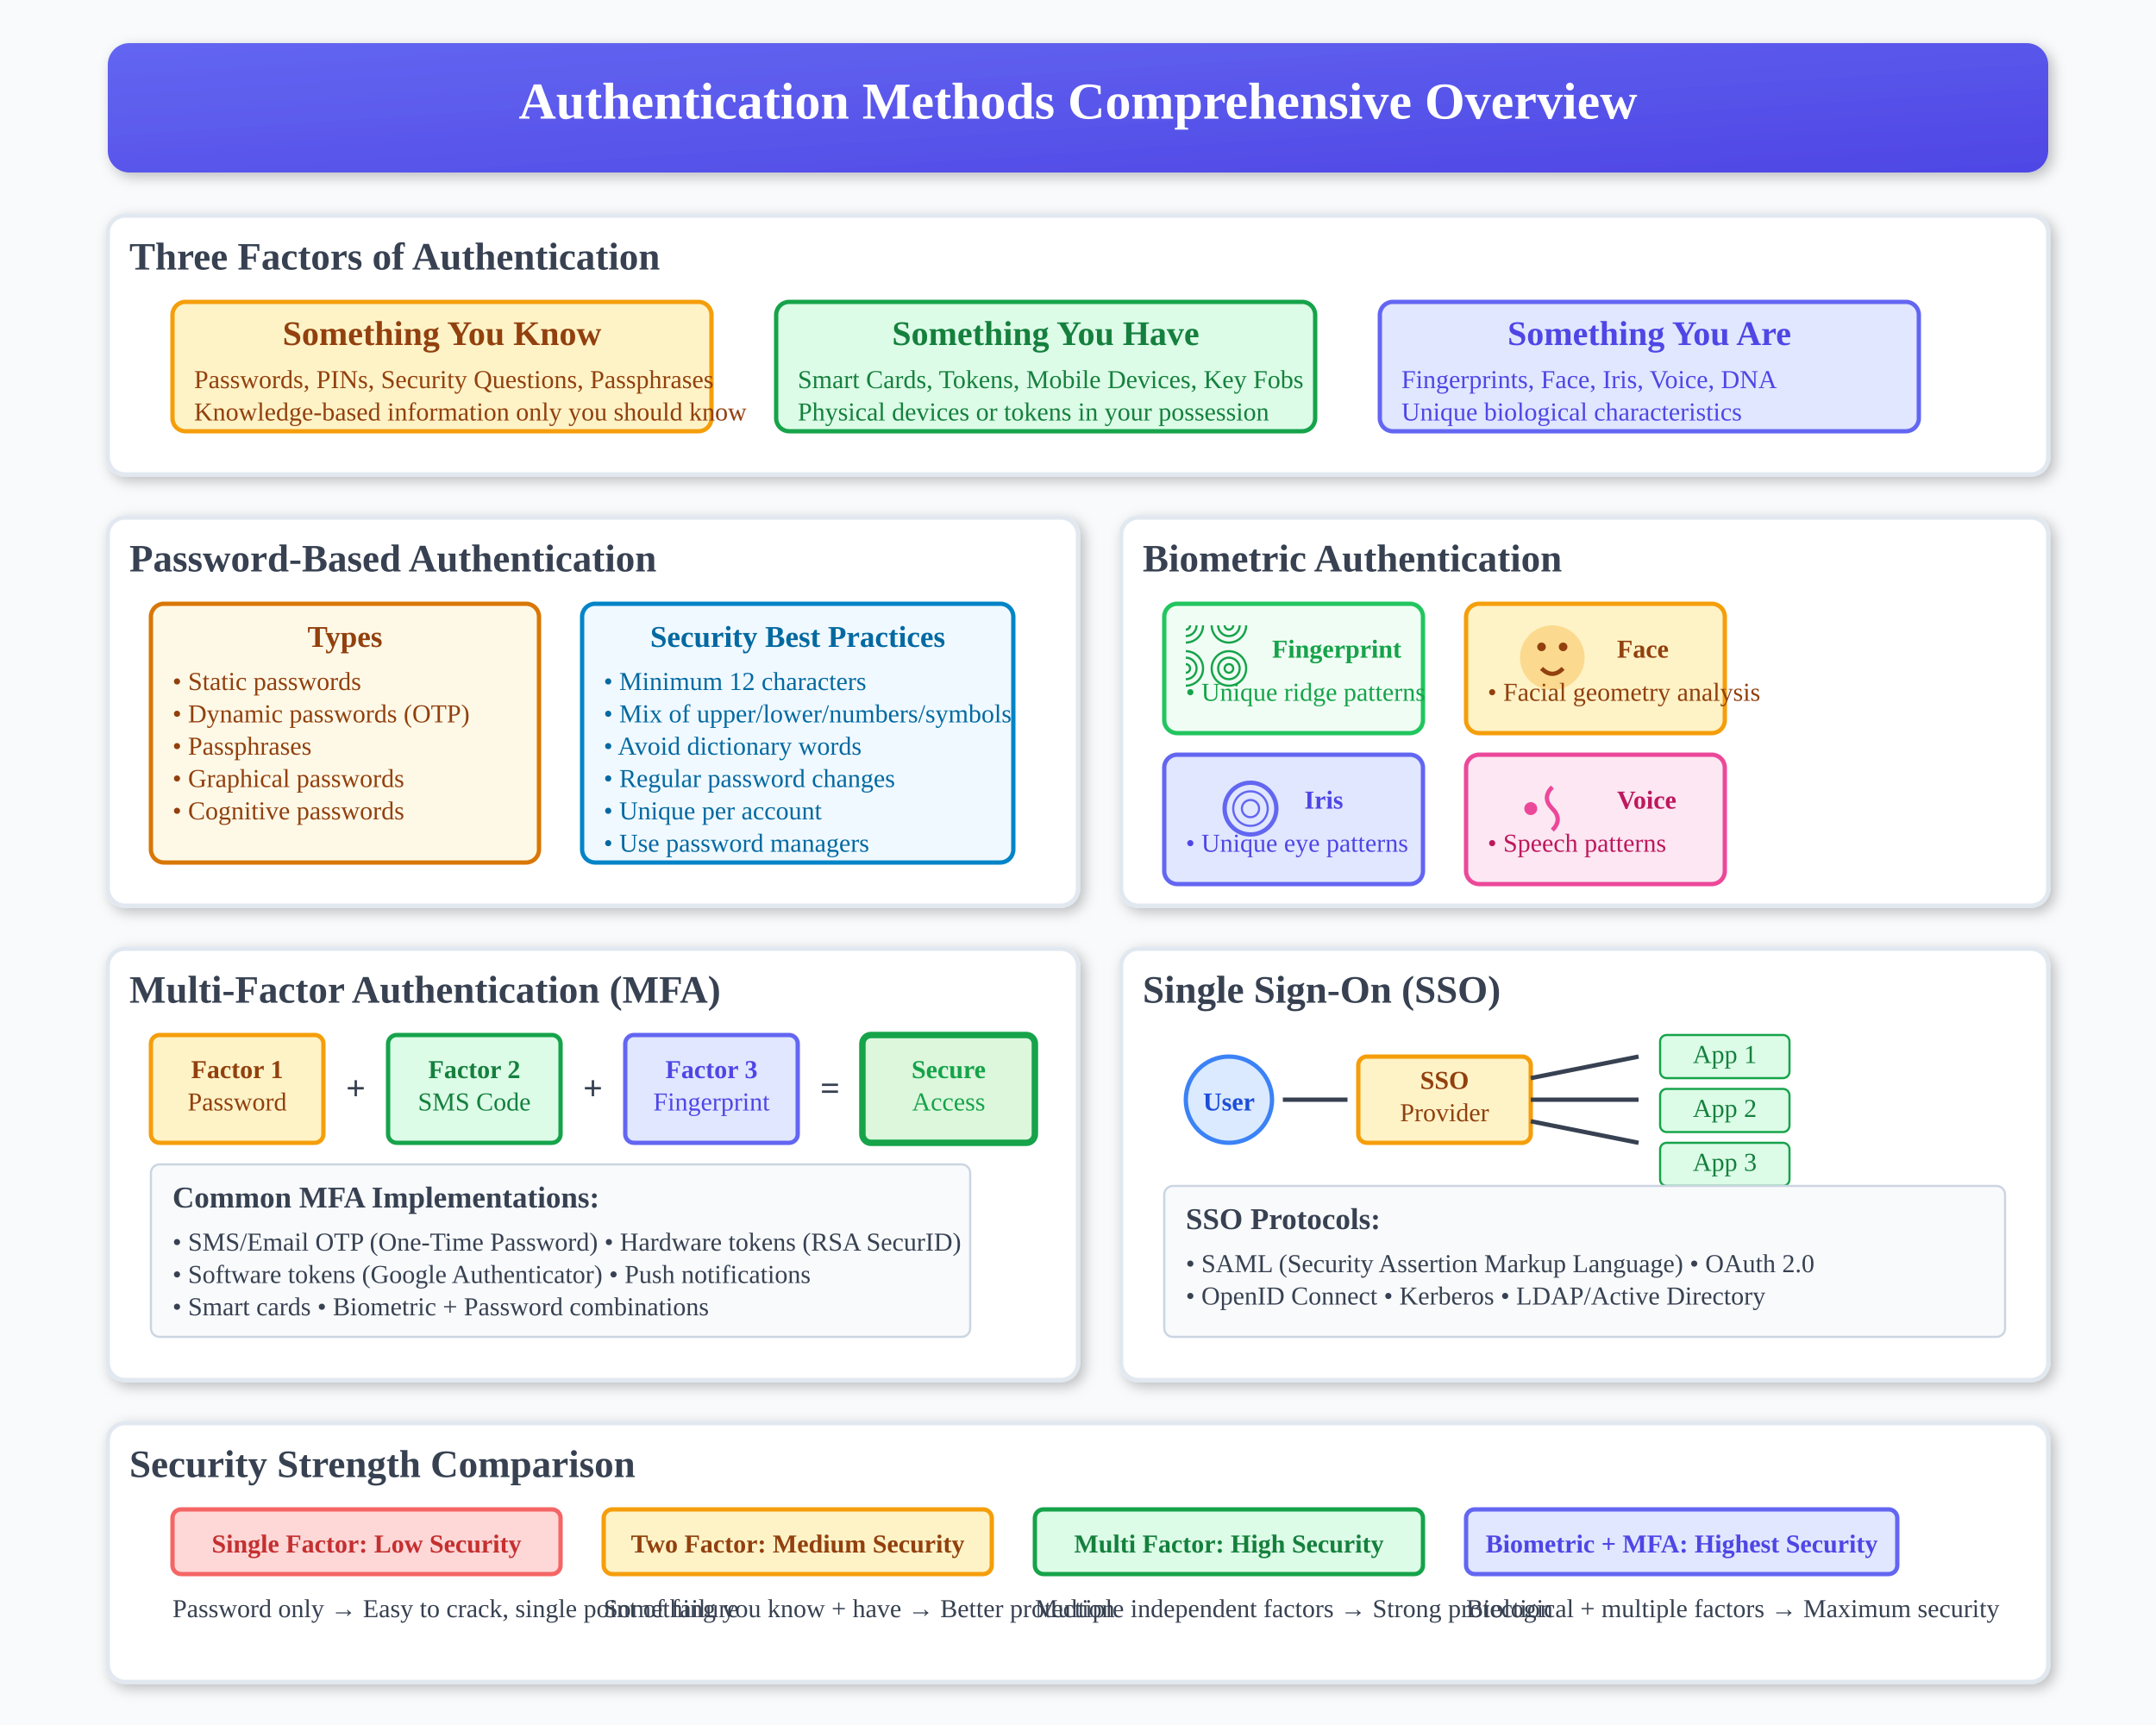
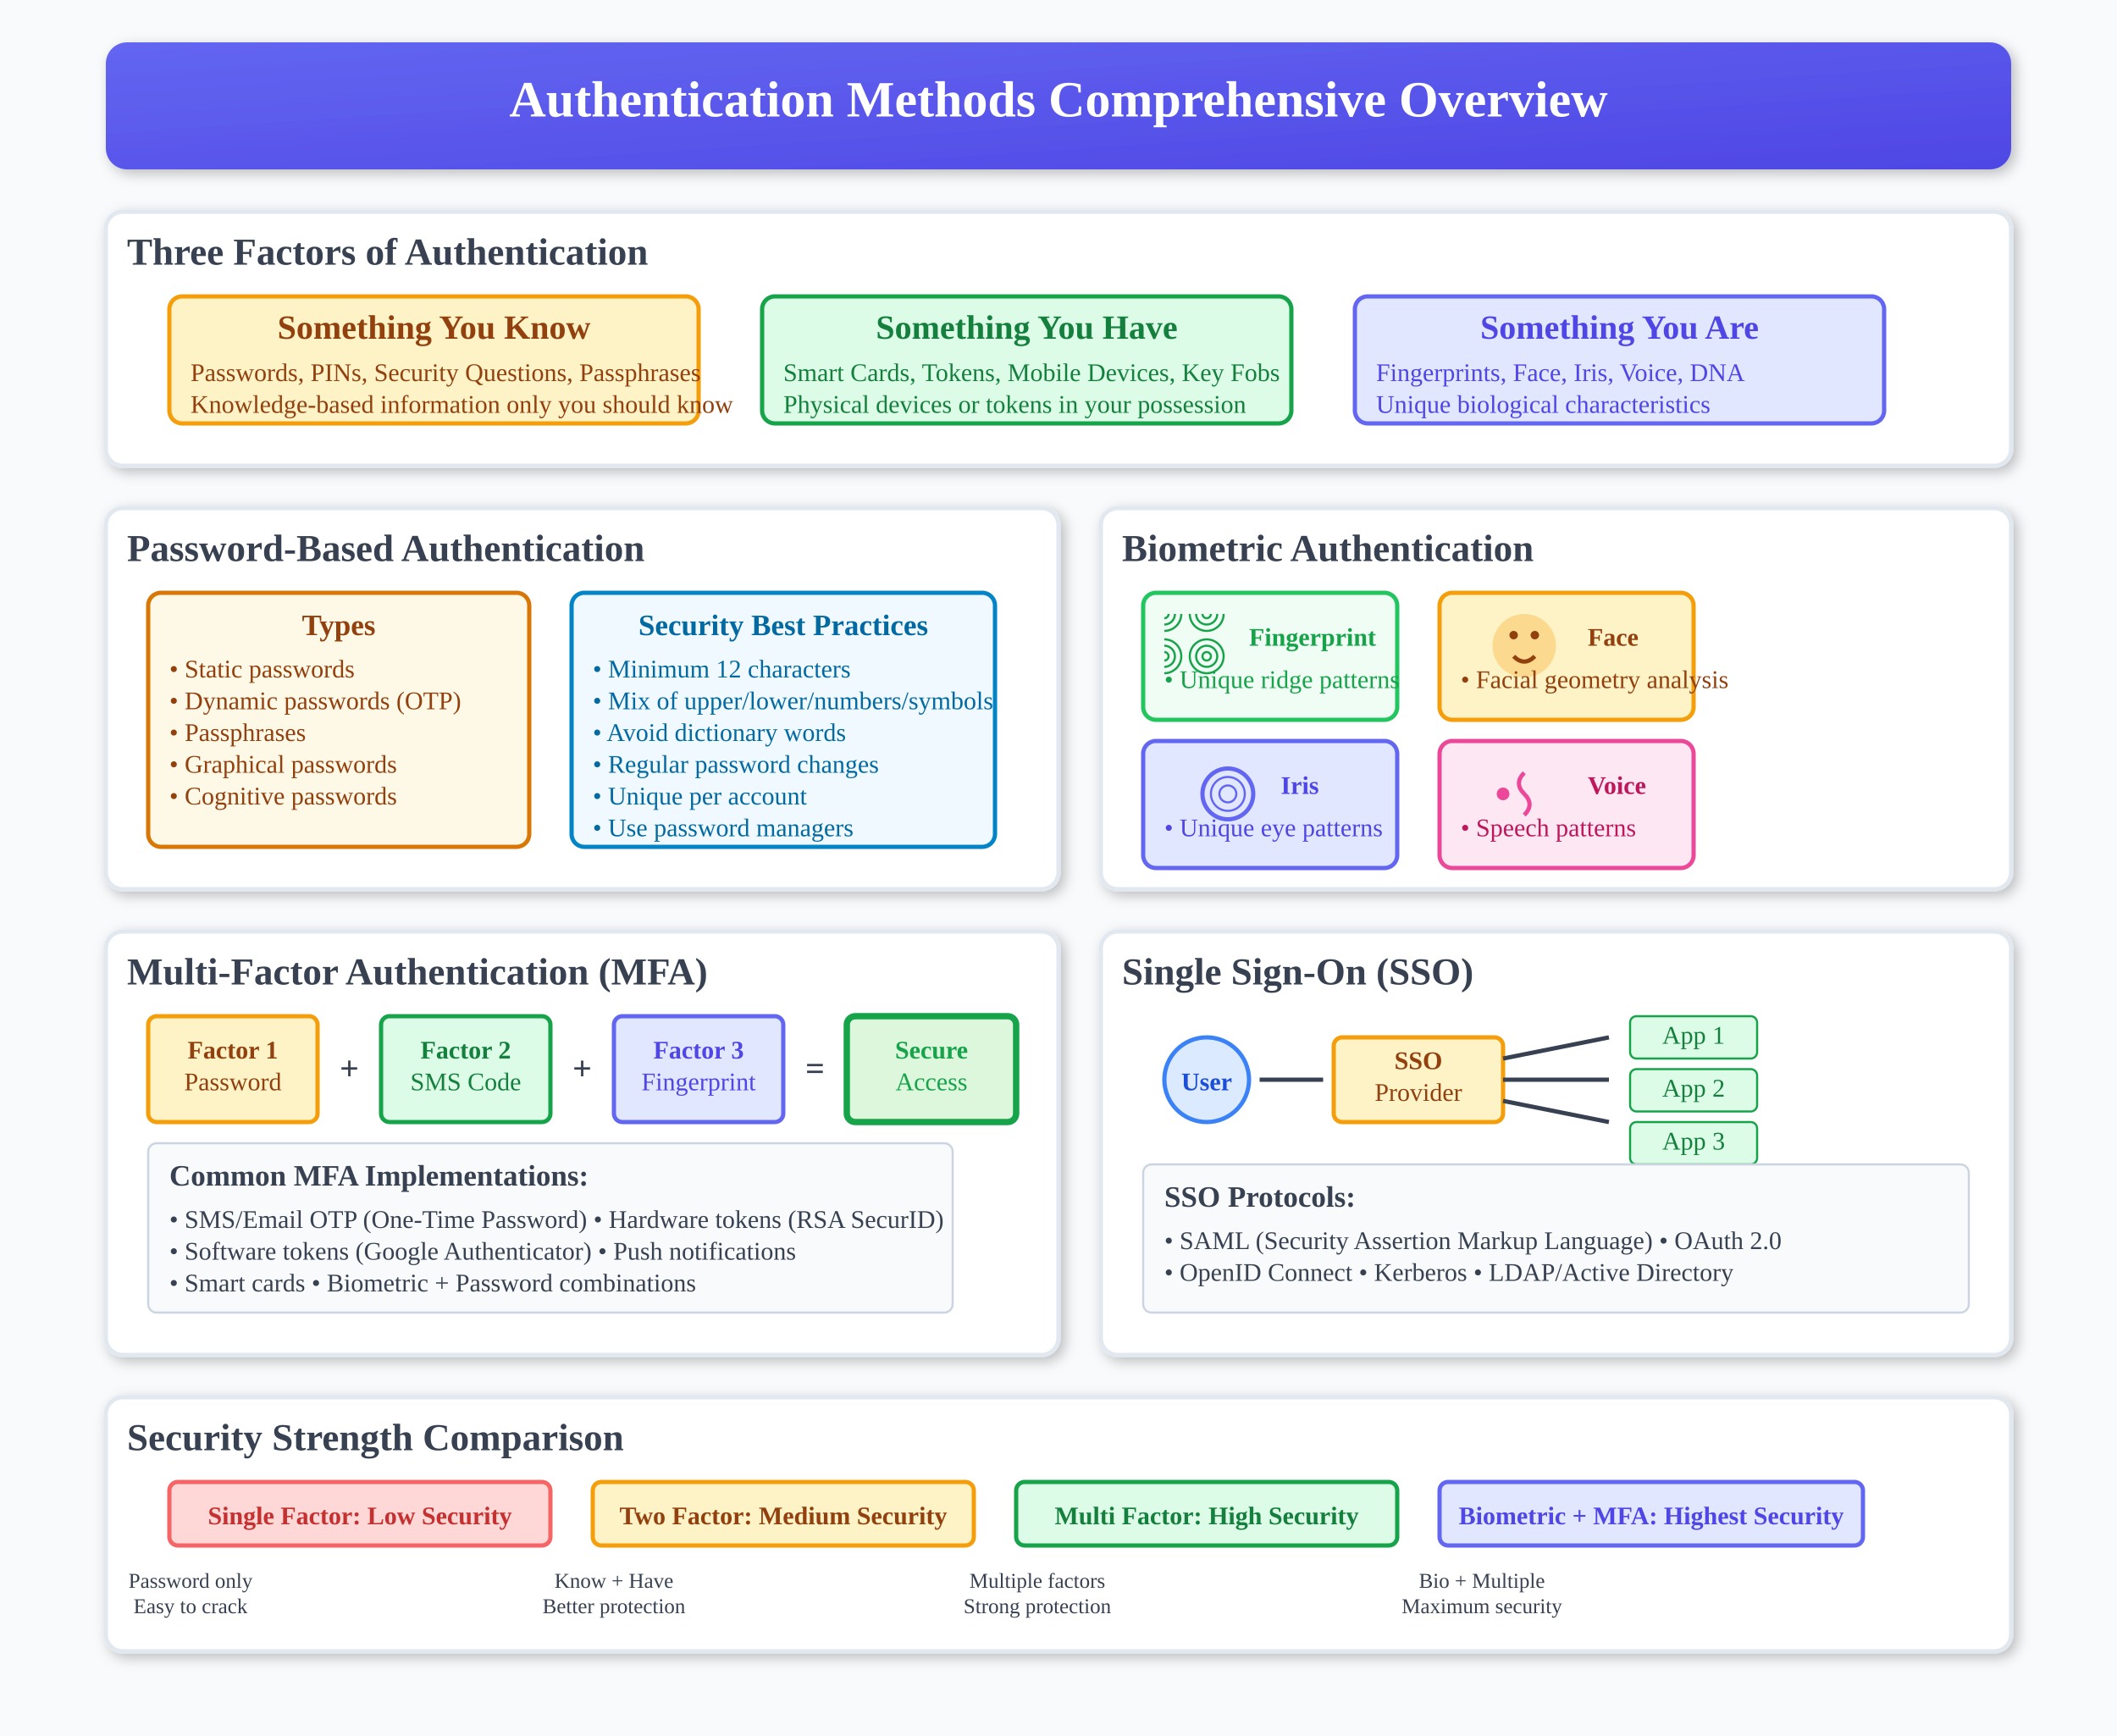
- <svg xmlns="http://www.w3.org/2000/svg" width="1000" height="800" viewBox="0 0 1000 800">
+ <svg xmlns="http://www.w3.org/2000/svg" width="1000" height="820" viewBox="0 0 1000 820">
  <defs>
    <linearGradient id="gradient" x1="0%" y1="0%" x2="100%" y2="100%">
      <stop offset="0%" style="stop-color:#6366f1;stop-opacity:1" />
      <stop offset="100%" style="stop-color:#4f46e5;stop-opacity:1" />
    </linearGradient>
    <filter id="shadow" x="-50%" y="-50%" width="200%" height="200%">
      <feDropShadow dx="2" dy="2" stdDeviation="3" flood-color="#00000040" />
    </filter>
    <pattern id="fingerprint" patternUnits="userSpaceOnUse" width="20" height="20">
      <circle cx="10" cy="10" r="8" fill="none" stroke="#16a34a" stroke-width="1" />
      <circle cx="10" cy="10" r="5" fill="none" stroke="#16a34a" stroke-width="1" />
      <circle cx="10" cy="10" r="2" fill="none" stroke="#16a34a" stroke-width="1" />
    </pattern>
  </defs>
-   <rect width="1000" height="800" fill="#f8fafc" />
+   <rect width="1000" height="820" fill="#f8fafc" />
  <rect x="50" y="20" width="900" height="60" fill="url(#gradient)" rx="10" filter="url(#shadow)" />
  <text x="500" y="55" text-anchor="middle" fill="white" font-size="24" font-weight="bold">Authentication Methods Comprehensive Overview</text>
  <rect x="50" y="100" width="900" height="120" fill="white" stroke="#e2e8f0" stroke-width="2" rx="8" filter="url(#shadow)" />
  <text x="60" y="125" fill="#374151" font-size="18" font-weight="bold">Three Factors of Authentication</text>
  <rect x="80" y="140" width="250" height="60" fill="#fef3c7" stroke="#f59e0b" stroke-width="2" rx="6" />
  <text x="205" y="160" text-anchor="middle" fill="#92400e" font-size="16" font-weight="bold">Something You Know</text>
  <text x="90" y="180" fill="#92400e" font-size="12">Passwords, PINs, Security Questions, Passphrases</text>
  <text x="90" y="195" fill="#92400e" font-size="12">Knowledge-based information only you should know</text>
  <rect x="360" y="140" width="250" height="60" fill="#dcfce7" stroke="#16a34a" stroke-width="2" rx="6" />
  <text x="485" y="160" text-anchor="middle" fill="#15803d" font-size="16" font-weight="bold">Something You Have</text>
  <text x="370" y="180" fill="#15803d" font-size="12">Smart Cards, Tokens, Mobile Devices, Key Fobs</text>
  <text x="370" y="195" fill="#15803d" font-size="12">Physical devices or tokens in your possession</text>
  <rect x="640" y="140" width="250" height="60" fill="#e0e7ff" stroke="#6366f1" stroke-width="2" rx="6" />
  <text x="765" y="160" text-anchor="middle" fill="#4f46e5" font-size="16" font-weight="bold">Something You Are</text>
  <text x="650" y="180" fill="#4f46e5" font-size="12">Fingerprints, Face, Iris, Voice, DNA</text>
  <text x="650" y="195" fill="#4f46e5" font-size="12">Unique biological characteristics</text>
  <rect x="50" y="240" width="450" height="180" fill="white" stroke="#e2e8f0" stroke-width="2" rx="8" filter="url(#shadow)" />
  <text x="60" y="265" fill="#374151" font-size="18" font-weight="bold">Password-Based Authentication</text>
  <rect x="70" y="280" width="180" height="120" fill="#fef9e7" stroke="#d97706" stroke-width="2" rx="6" />
  <text x="160" y="300" text-anchor="middle" fill="#92400e" font-size="14" font-weight="bold">Types</text>
  <text x="80" y="320" fill="#92400e" font-size="12">• Static passwords</text>
  <text x="80" y="335" fill="#92400e" font-size="12">• Dynamic passwords (OTP)</text>
  <text x="80" y="350" fill="#92400e" font-size="12">• Passphrases</text>
  <text x="80" y="365" fill="#92400e" font-size="12">• Graphical passwords</text>
  <text x="80" y="380" fill="#92400e" font-size="12">• Cognitive passwords</text>
  <rect x="270" y="280" width="200" height="120" fill="#f0f9ff" stroke="#0284c7" stroke-width="2" rx="6" />
  <text x="370" y="300" text-anchor="middle" fill="#0369a1" font-size="14" font-weight="bold">Security Best Practices</text>
  <text x="280" y="320" fill="#0369a1" font-size="12">• Minimum 12 characters</text>
  <text x="280" y="335" fill="#0369a1" font-size="12">• Mix of upper/lower/numbers/symbols</text>
  <text x="280" y="350" fill="#0369a1" font-size="12">• Avoid dictionary words</text>
  <text x="280" y="365" fill="#0369a1" font-size="12">• Regular password changes</text>
  <text x="280" y="380" fill="#0369a1" font-size="12">• Unique per account</text>
  <text x="280" y="395" fill="#0369a1" font-size="12">• Use password managers</text>
  <rect x="520" y="240" width="430" height="180" fill="white" stroke="#e2e8f0" stroke-width="2" rx="8" filter="url(#shadow)" />
  <text x="530" y="265" fill="#374151" font-size="18" font-weight="bold">Biometric Authentication</text>
  <rect x="540" y="280" width="120" height="60" fill="#f0fdf4" stroke="#22c55e" stroke-width="2" rx="6" />
  <rect x="550" y="290" width="30" height="30" fill="url(#fingerprint)" />
  <text x="590" y="305" fill="#16a34a" font-size="12" font-weight="bold">Fingerprint</text>
  <text x="550" y="325" fill="#16a34a" font-size="12">• Unique ridge patterns</text>
  <rect x="680" y="280" width="120" height="60" fill="#fef3c7" stroke="#f59e0b" stroke-width="2" rx="6" />
  <circle cx="720" cy="305" r="15" fill="#f59e0b" opacity="0.3" />
  <circle cx="715" cy="300" r="2" fill="#92400e" />
  <circle cx="725" cy="300" r="2" fill="#92400e" />
  <path d="M 715 310 Q 720 315 725 310" stroke="#92400e" stroke-width="2" fill="none" />
  <text x="750" y="305" fill="#92400e" font-size="12" font-weight="bold">Face</text>
  <text x="690" y="325" fill="#92400e" font-size="12">• Facial geometry analysis</text>
  <rect x="540" y="350" width="120" height="60" fill="#e0e7ff" stroke="#6366f1" stroke-width="2" rx="6" />
  <circle cx="580" cy="375" r="12" fill="none" stroke="#6366f1" stroke-width="2" />
  <circle cx="580" cy="375" r="8" fill="none" stroke="#6366f1" stroke-width="1" />
  <circle cx="580" cy="375" r="4" fill="none" stroke="#6366f1" stroke-width="1" />
  <text x="605" y="375" fill="#4f46e5" font-size="12" font-weight="bold">Iris</text>
  <text x="550" y="395" fill="#4f46e5" font-size="12">• Unique eye patterns</text>
  <rect x="680" y="350" width="120" height="60" fill="#fce7f3" stroke="#ec4899" stroke-width="2" rx="6" />
  <path d="M 720 365 Q 715 370 720 375 Q 725 380 720 385" stroke="#ec4899" stroke-width="2" fill="none" />
  <circle cx="710" cy="375" r="3" fill="#ec4899" />
  <text x="750" y="375" fill="#be185d" font-size="12" font-weight="bold">Voice</text>
  <text x="690" y="395" fill="#be185d" font-size="12">• Speech patterns</text>
  <rect x="50" y="440" width="450" height="200" fill="white" stroke="#e2e8f0" stroke-width="2" rx="8" filter="url(#shadow)" />
  <text x="60" y="465" fill="#374151" font-size="18" font-weight="bold">Multi-Factor Authentication (MFA)</text>
  <g transform="translate(70, 480)">
    <rect x="0" y="0" width="80" height="50" fill="#fef3c7" stroke="#f59e0b" stroke-width="2" rx="4" />
    <text x="40" y="20" text-anchor="middle" fill="#92400e" font-size="12" font-weight="bold">Factor 1</text>
    <text x="40" y="35" text-anchor="middle" fill="#92400e" font-size="12">Password</text>
    <text x="95" y="30" text-anchor="middle" fill="#374151" font-size="16" font-weight="bold">+</text>
    <rect x="110" y="0" width="80" height="50" fill="#dcfce7" stroke="#16a34a" stroke-width="2" rx="4" />
    <text x="150" y="20" text-anchor="middle" fill="#15803d" font-size="12" font-weight="bold">Factor 2</text>
    <text x="150" y="35" text-anchor="middle" fill="#15803d" font-size="12">SMS Code</text>
    <text x="205" y="30" text-anchor="middle" fill="#374151" font-size="16" font-weight="bold">+</text>
    <rect x="220" y="0" width="80" height="50" fill="#e0e7ff" stroke="#6366f1" stroke-width="2" rx="4" />
    <text x="260" y="20" text-anchor="middle" fill="#4f46e5" font-size="12" font-weight="bold">Factor 3</text>
    <text x="260" y="35" text-anchor="middle" fill="#4f46e5" font-size="12">Fingerprint</text>
    <text x="315" y="30" text-anchor="middle" fill="#374151" font-size="16" font-weight="bold">=</text>
    <rect x="330" y="0" width="80" height="50" fill="#dcf7dc" stroke="#16a34a" stroke-width="3" rx="4" />
    <text x="370" y="20" text-anchor="middle" fill="#16a34a" font-size="12" font-weight="bold">Secure</text>
    <text x="370" y="35" text-anchor="middle" fill="#16a34a" font-size="12">Access</text>
  </g>
  <rect x="70" y="540" width="380" height="80" fill="#f8fafc" stroke="#cbd5e1" stroke-width="1" rx="4" />
  <text x="80" y="560" fill="#374151" font-size="14" font-weight="bold">Common MFA Implementations:</text>
  <text x="80" y="580" fill="#374151" font-size="12">• SMS/Email OTP (One-Time Password) • Hardware tokens (RSA SecurID)</text>
  <text x="80" y="595" fill="#374151" font-size="12">• Software tokens (Google Authenticator) • Push notifications</text>
  <text x="80" y="610" fill="#374151" font-size="12">• Smart cards • Biometric + Password combinations</text>
  <rect x="520" y="440" width="430" height="200" fill="white" stroke="#e2e8f0" stroke-width="2" rx="8" filter="url(#shadow)" />
  <text x="530" y="465" fill="#374151" font-size="18" font-weight="bold">Single Sign-On (SSO)</text>
  <g transform="translate(540, 480)">
    <circle cx="30" cy="30" r="20" fill="#dbeafe" stroke="#3b82f6" stroke-width="2" />
    <text x="30" y="35" text-anchor="middle" fill="#1d4ed8" font-size="12" font-weight="bold">User</text>
    <line x1="55" y1="30" x2="85" y2="30" stroke="#374151" stroke-width="2" marker-end="url(#arrowhead)" />
    <rect x="90" y="10" width="80" height="40" fill="#fef3c7" stroke="#f59e0b" stroke-width="2" rx="4" />
    <text x="130" y="25" text-anchor="middle" fill="#92400e" font-size="12" font-weight="bold">SSO</text>
    <text x="130" y="40" text-anchor="middle" fill="#92400e" font-size="12">Provider</text>
    <line x1="170" y1="20" x2="220" y2="10" stroke="#374151" stroke-width="2" marker-end="url(#arrowhead)" />
    <line x1="170" y1="30" x2="220" y2="30" stroke="#374151" stroke-width="2" marker-end="url(#arrowhead)" />
    <line x1="170" y1="40" x2="220" y2="50" stroke="#374151" stroke-width="2" marker-end="url(#arrowhead)" />
    <rect x="230" y="0" width="60" height="20" fill="#dcfce7" stroke="#16a34a" stroke-width="1" rx="3" />
    <text x="260" y="13" text-anchor="middle" fill="#15803d" font-size="12">App 1</text>
    <rect x="230" y="25" width="60" height="20" fill="#dcfce7" stroke="#16a34a" stroke-width="1" rx="3" />
    <text x="260" y="38" text-anchor="middle" fill="#15803d" font-size="12">App 2</text>
    <rect x="230" y="50" width="60" height="20" fill="#dcfce7" stroke="#16a34a" stroke-width="1" rx="3" />
    <text x="260" y="63" text-anchor="middle" fill="#15803d" font-size="12">App 3</text>
  </g>
  <rect x="540" y="550" width="390" height="70" fill="#f8fafc" stroke="#cbd5e1" stroke-width="1" rx="4" />
  <text x="550" y="570" fill="#374151" font-size="14" font-weight="bold">SSO Protocols:</text>
  <text x="550" y="590" fill="#374151" font-size="12">• SAML (Security Assertion Markup Language) • OAuth 2.0</text>
  <text x="550" y="605" fill="#374151" font-size="12">• OpenID Connect • Kerberos • LDAP/Active Directory</text>
  <rect x="50" y="660" width="900" height="120" fill="white" stroke="#e2e8f0" stroke-width="2" rx="8" filter="url(#shadow)" />
  <text x="60" y="685" fill="#374151" font-size="18" font-weight="bold">Security Strength Comparison</text>
  <g transform="translate(80, 700)">
    <rect x="0" y="0" width="180" height="30" fill="#fed7d7" stroke="#f56565" stroke-width="2" rx="4" />
    <text x="90" y="20" text-anchor="middle" fill="#c53030" font-size="12" font-weight="bold">Single Factor: Low Security</text>
    <rect x="200" y="0" width="180" height="30" fill="#fef3c7" stroke="#f59e0b" stroke-width="2" rx="4" />
    <text x="290" y="20" text-anchor="middle" fill="#92400e" font-size="12" font-weight="bold">Two Factor: Medium Security</text>
    <rect x="400" y="0" width="180" height="30" fill="#dcfce7" stroke="#16a34a" stroke-width="2" rx="4" />
    <text x="490" y="20" text-anchor="middle" fill="#15803d" font-size="12" font-weight="bold">Multi Factor: High Security</text>
    <rect x="600" y="0" width="200" height="30" fill="#e0e7ff" stroke="#6366f1" stroke-width="2" rx="4" />
    <text x="700" y="20" text-anchor="middle" fill="#4f46e5" font-size="12" font-weight="bold">Biometric + MFA: Highest Security</text>
  </g>
-   <text x="80" y="750" fill="#374151" font-size="12">Password only → Easy to crack, single point of failure</text>
-   <text x="280" y="750" fill="#374151" font-size="12">Something you know + have → Better protection</text>
-   <text x="480" y="750" fill="#374151" font-size="12">Multiple independent factors → Strong protection</text>
-   <text x="680" y="750" fill="#374151" font-size="12">Biological + multiple factors → Maximum security</text>
+   <text x="90" y="750" text-anchor="middle" fill="#374151" font-size="10">Password only</text>
+   <text x="90" y="762" text-anchor="middle" fill="#374151" font-size="10">Easy to crack</text>
+   <text x="290" y="750" text-anchor="middle" fill="#374151" font-size="10">Know + Have</text>
+   <text x="290" y="762" text-anchor="middle" fill="#374151" font-size="10">Better protection</text>
+   <text x="490" y="750" text-anchor="middle" fill="#374151" font-size="10">Multiple factors</text>
+   <text x="490" y="762" text-anchor="middle" fill="#374151" font-size="10">Strong protection</text>
+   <text x="700" y="750" text-anchor="middle" fill="#374151" font-size="10">Bio + Multiple</text>
+   <text x="700" y="762" text-anchor="middle" fill="#374151" font-size="10">Maximum security</text>
</svg>
